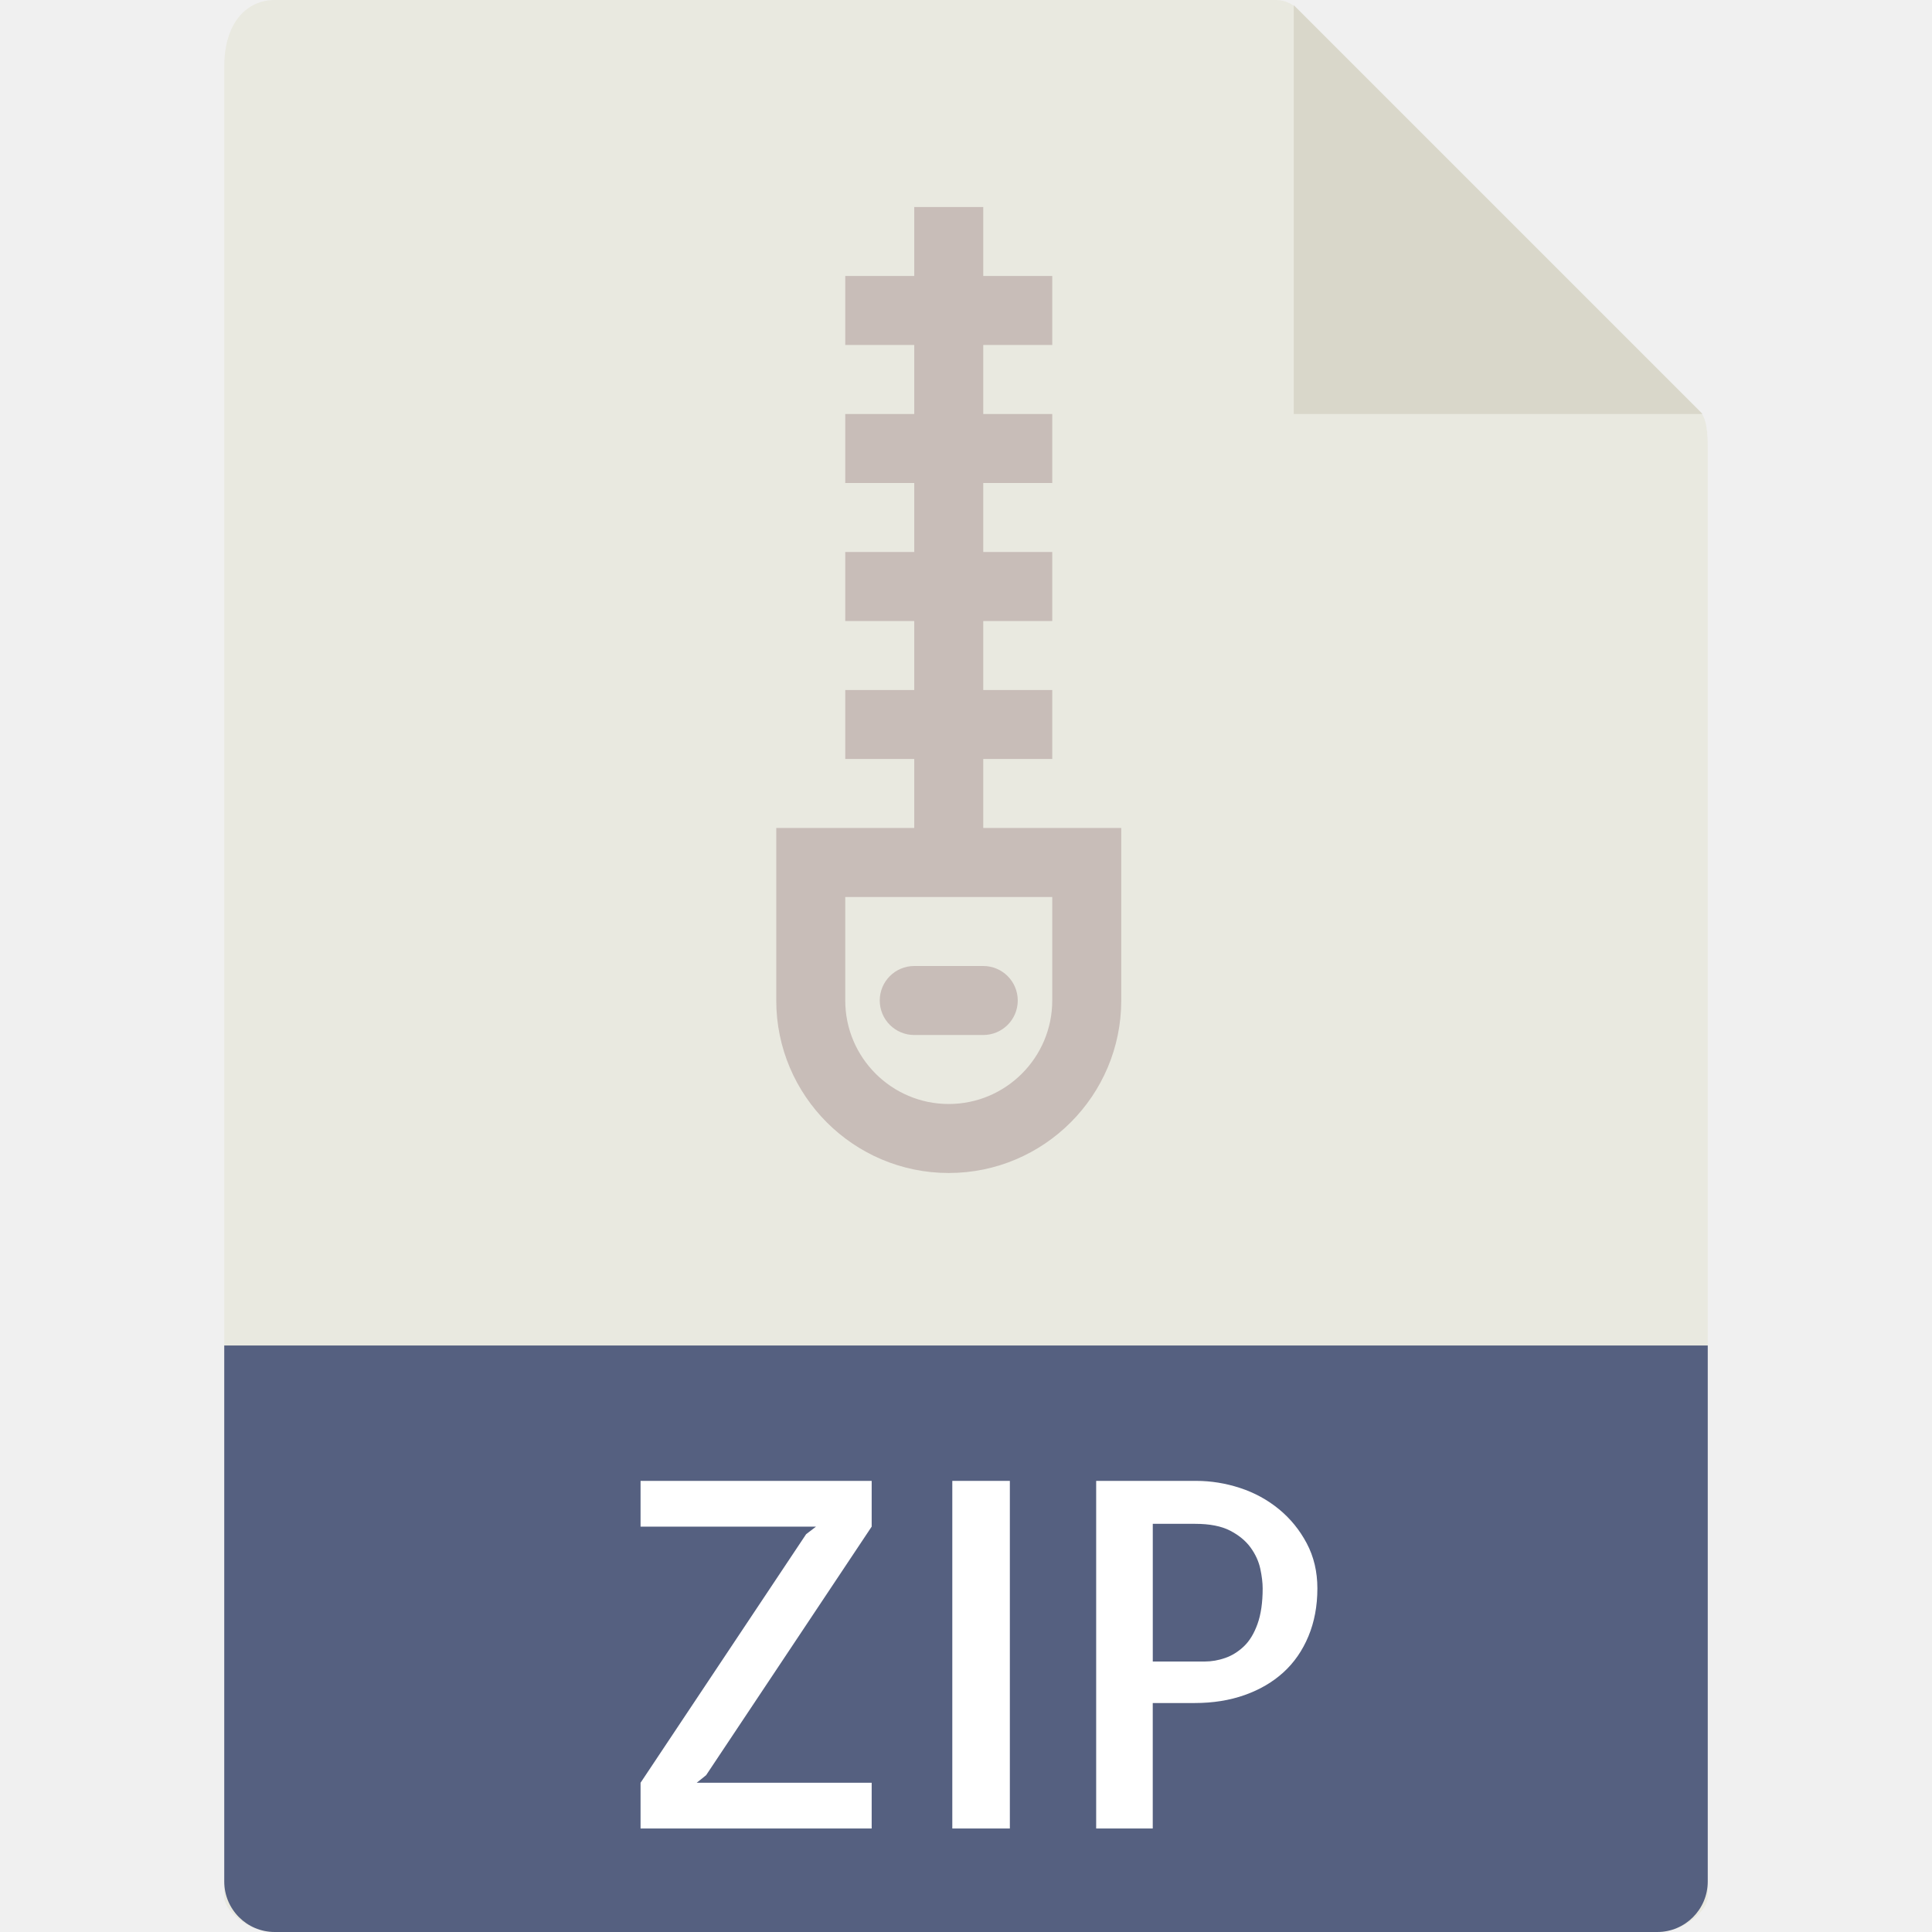
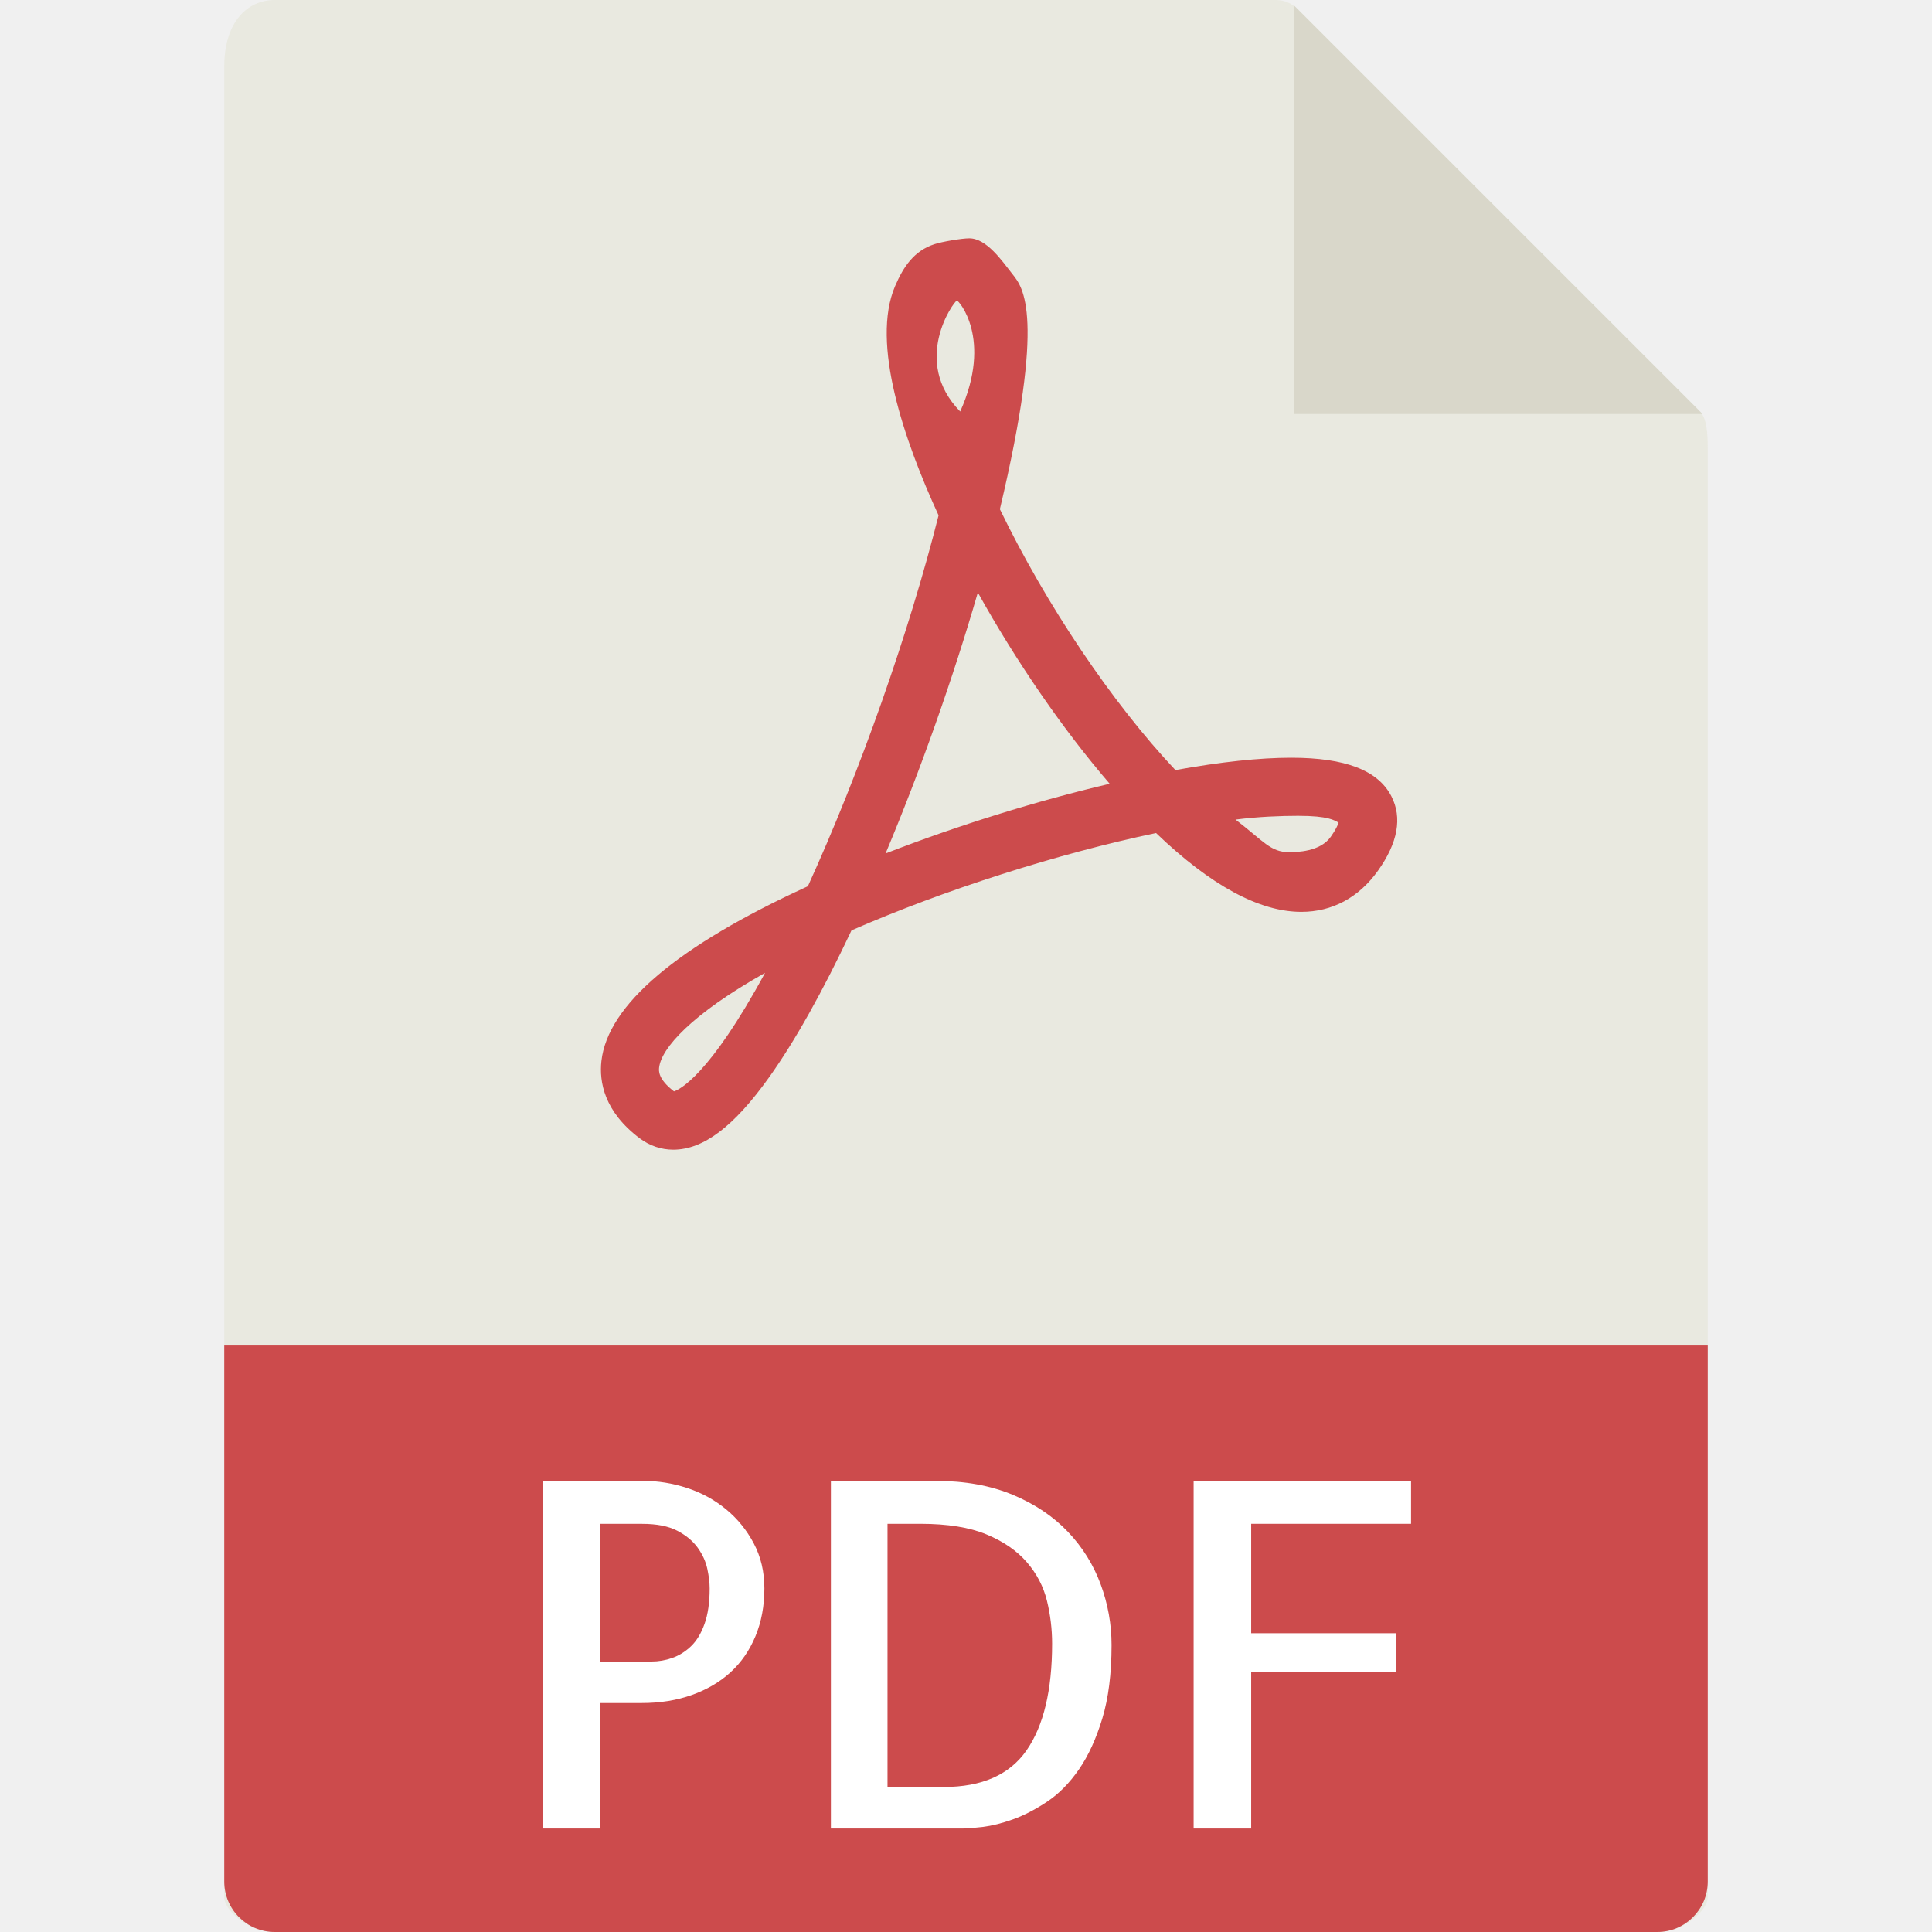
<svg xmlns="http://www.w3.org/2000/svg" version="1.1" id="Capa_1" x="0px" y="0px" viewBox="0 0 56 56" style="enable-background:new 0 0 56 56;" xml:space="preserve">
  <g>
    <path style="fill:#E9E9E0;" d="M36.985,0H7.963C7.155,0,6.5,0.655,6.5,1.926V55c0,0.345,0.655,1,1.463,1h40.074   c0.808,0,1.463-0.655,1.463-1V12.978c0-0.696-0.093-0.92-0.257-1.085L37.607,0.257C37.442,0.093,37.218,0,36.985,0z" />
    <polygon style="fill:#D9D7CA;" points="37.5,0.151 37.5,12 49.349,12  " />
-     <path style="fill:#556080;" d="M48.037,56H7.963C7.155,56,6.5,55.345,6.5,54.537V39h43v15.537C49.5,55.345,48.845,56,48.037,56z" />
+     <path style="fill:#CC4B4C;" d="M19.514,33.324L19.514,33.324c-0.348,0-0.682-0.113-0.967-0.326   c-1.041-0.781-1.181-1.65-1.115-2.242c0.182-1.628,2.195-3.332,5.985-5.068c1.504-3.296,2.935-7.357,3.788-10.75   c-0.998-2.172-1.968-4.99-1.261-6.643c0.248-0.579,0.557-1.023,1.134-1.215c0.228-0.076,0.804-0.172,1.016-0.172   c0.504,0,0.947,0.649,1.261,1.049c0.295,0.376,0.964,1.173-0.373,6.802c1.348,2.784,3.258,5.62,5.088,7.562   c1.311-0.237,2.439-0.358,3.358-0.358c1.566,0,2.515,0.365,2.902,1.117c0.32,0.622,0.189,1.349-0.39,2.16   c-0.557,0.779-1.325,1.191-2.22,1.191c-1.216,0-2.632-0.768-4.211-2.285c-2.837,0.593-6.15,1.651-8.828,2.822   c-0.836,1.774-1.637,3.203-2.383,4.251C21.273,32.654,20.389,33.324,19.514,33.324z M22.176,28.198   c-2.137,1.201-3.008,2.188-3.071,2.744c-0.01,0.092-0.037,0.334,0.431,0.692C19.685,31.587,20.555,31.19,22.176,28.198z    M35.813,23.756c0.815,0.627,1.014,0.944,1.547,0.944c0.234,0,0.901-0.01,1.21-0.441c0.149-0.209,0.207-0.343,0.23-0.415   c-0.123-0.065-0.286-0.197-1.175-0.197C37.12,23.648,36.485,23.67,35.813,23.756z M28.343,17.174   c-0.715,2.474-1.659,5.145-2.674,7.564c2.09-0.811,4.362-1.519,6.496-2.02C30.815,21.15,29.466,19.192,28.343,17.174z    M27.736,8.712c-0.098,0.033-1.33,1.757,0.096,3.216C28.781,9.813,27.779,8.698,27.736,8.712z" />
+     <path style="fill:#CC4B4C;" d="M48.037,56H7.963C7.155,56,6.5,55.345,6.5,54.537V39h43v15.537C49.5,55.345,48.845,56,48.037,56z" />
    <g>
-       <path style="fill:#FFFFFF;" d="M25.266,42.924v1.326l-4.799,7.205l-0.273,0.219h5.072V53h-6.699v-1.326l4.799-7.205l0.287-0.219    h-5.086v-1.326H25.266z" />
-       <path style="fill:#FFFFFF;" d="M29.271,53h-1.668V42.924h1.668V53z" />
-       <path style="fill:#FFFFFF;" d="M33.414,53h-1.641V42.924h2.898c0.428,0,0.852,0.068,1.271,0.205    c0.419,0.137,0.795,0.342,1.128,0.615c0.333,0.273,0.602,0.604,0.807,0.991s0.308,0.822,0.308,1.306    c0,0.511-0.087,0.973-0.26,1.388c-0.173,0.415-0.415,0.764-0.725,1.046c-0.31,0.282-0.684,0.501-1.121,0.656    s-0.921,0.232-1.449,0.232h-1.217V53z M33.414,44.168v3.992h1.504c0.2,0,0.398-0.034,0.595-0.103    c0.196-0.068,0.376-0.18,0.54-0.335s0.296-0.371,0.396-0.649c0.1-0.278,0.15-0.622,0.15-1.032c0-0.164-0.023-0.354-0.068-0.567    c-0.046-0.214-0.139-0.419-0.28-0.615c-0.142-0.196-0.34-0.36-0.595-0.492c-0.255-0.132-0.593-0.198-1.012-0.198H33.414z" />
-     </g>
-     <g>
-       <path style="fill:#C8BDB8;" d="M28.5,24v-2h2v-2h-2v-2h2v-2h-2v-2h2v-2h-2v-2h2V8h-2V6h-2v2h-2v2h2v2h-2v2h2v2h-2v2h2v2h-2v2h2v2    h-4v5c0,2.757,2.243,5,5,5s5-2.243,5-5v-5H28.5z M30.5,29c0,1.654-1.346,3-3,3s-3-1.346-3-3v-3h6V29z" />
-       <path style="fill:#C8BDB8;" d="M26.5,30h2c0.552,0,1-0.447,1-1s-0.448-1-1-1h-2c-0.552,0-1,0.447-1,1S25.948,30,26.5,30z" />
+       <path style="fill:#FFFFFF;" d="M17.385,53h-1.641V42.924h2.898c0.428,0,0.852,0.068,1.271,0.205    c0.419,0.137,0.795,0.342,1.128,0.615c0.333,0.273,0.602,0.604,0.807,0.991s0.308,0.822,0.308,1.306    c0,0.511-0.087,0.973-0.26,1.388c-0.173,0.415-0.415,0.764-0.725,1.046c-0.31,0.282-0.684,0.501-1.121,0.656    s-0.921,0.232-1.449,0.232h-1.217V53z M17.385,44.168v3.992h1.504c0.2,0,0.398-0.034,0.595-0.103    c0.196-0.068,0.376-0.18,0.54-0.335c0.164-0.155,0.296-0.371,0.396-0.649c0.1-0.278,0.15-0.622,0.15-1.032    c0-0.164-0.023-0.354-0.068-0.567c-0.046-0.214-0.139-0.419-0.28-0.615c-0.142-0.196-0.34-0.36-0.595-0.492    c-0.255-0.132-0.593-0.198-1.012-0.198H17.385z" />
+       <path style="fill:#FFFFFF;" d="M32.219,47.682c0,0.829-0.089,1.538-0.267,2.126s-0.403,1.08-0.677,1.477s-0.581,0.709-0.923,0.937    s-0.672,0.398-0.991,0.513c-0.319,0.114-0.611,0.187-0.875,0.219C28.222,52.984,28.026,53,27.898,53h-3.814V42.924h3.035    c0.848,0,1.593,0.135,2.235,0.403s1.176,0.627,1.6,1.073s0.74,0.955,0.95,1.524C32.114,46.494,32.219,47.08,32.219,47.682z     M27.352,51.797c1.112,0,1.914-0.355,2.406-1.066s0.738-1.741,0.738-3.09c0-0.419-0.05-0.834-0.15-1.244    c-0.101-0.41-0.294-0.781-0.581-1.114s-0.677-0.602-1.169-0.807s-1.13-0.308-1.914-0.308h-0.957v7.629H27.352z" />
+       <path style="fill:#FFFFFF;" d="M36.266,44.168v3.172h4.211v1.121h-4.211V53h-1.668V42.924H40.9v1.244H36.266z" />
    </g>
  </g>
  <g>
</g>
  <g>
</g>
  <g>
</g>
  <g>
</g>
  <g>
</g>
  <g>
</g>
  <g>
</g>
  <g>
</g>
  <g>
</g>
  <g>
</g>
  <g>
</g>
  <g>
</g>
  <g>
</g>
  <g>
</g>
  <g>
</g>
</svg>
